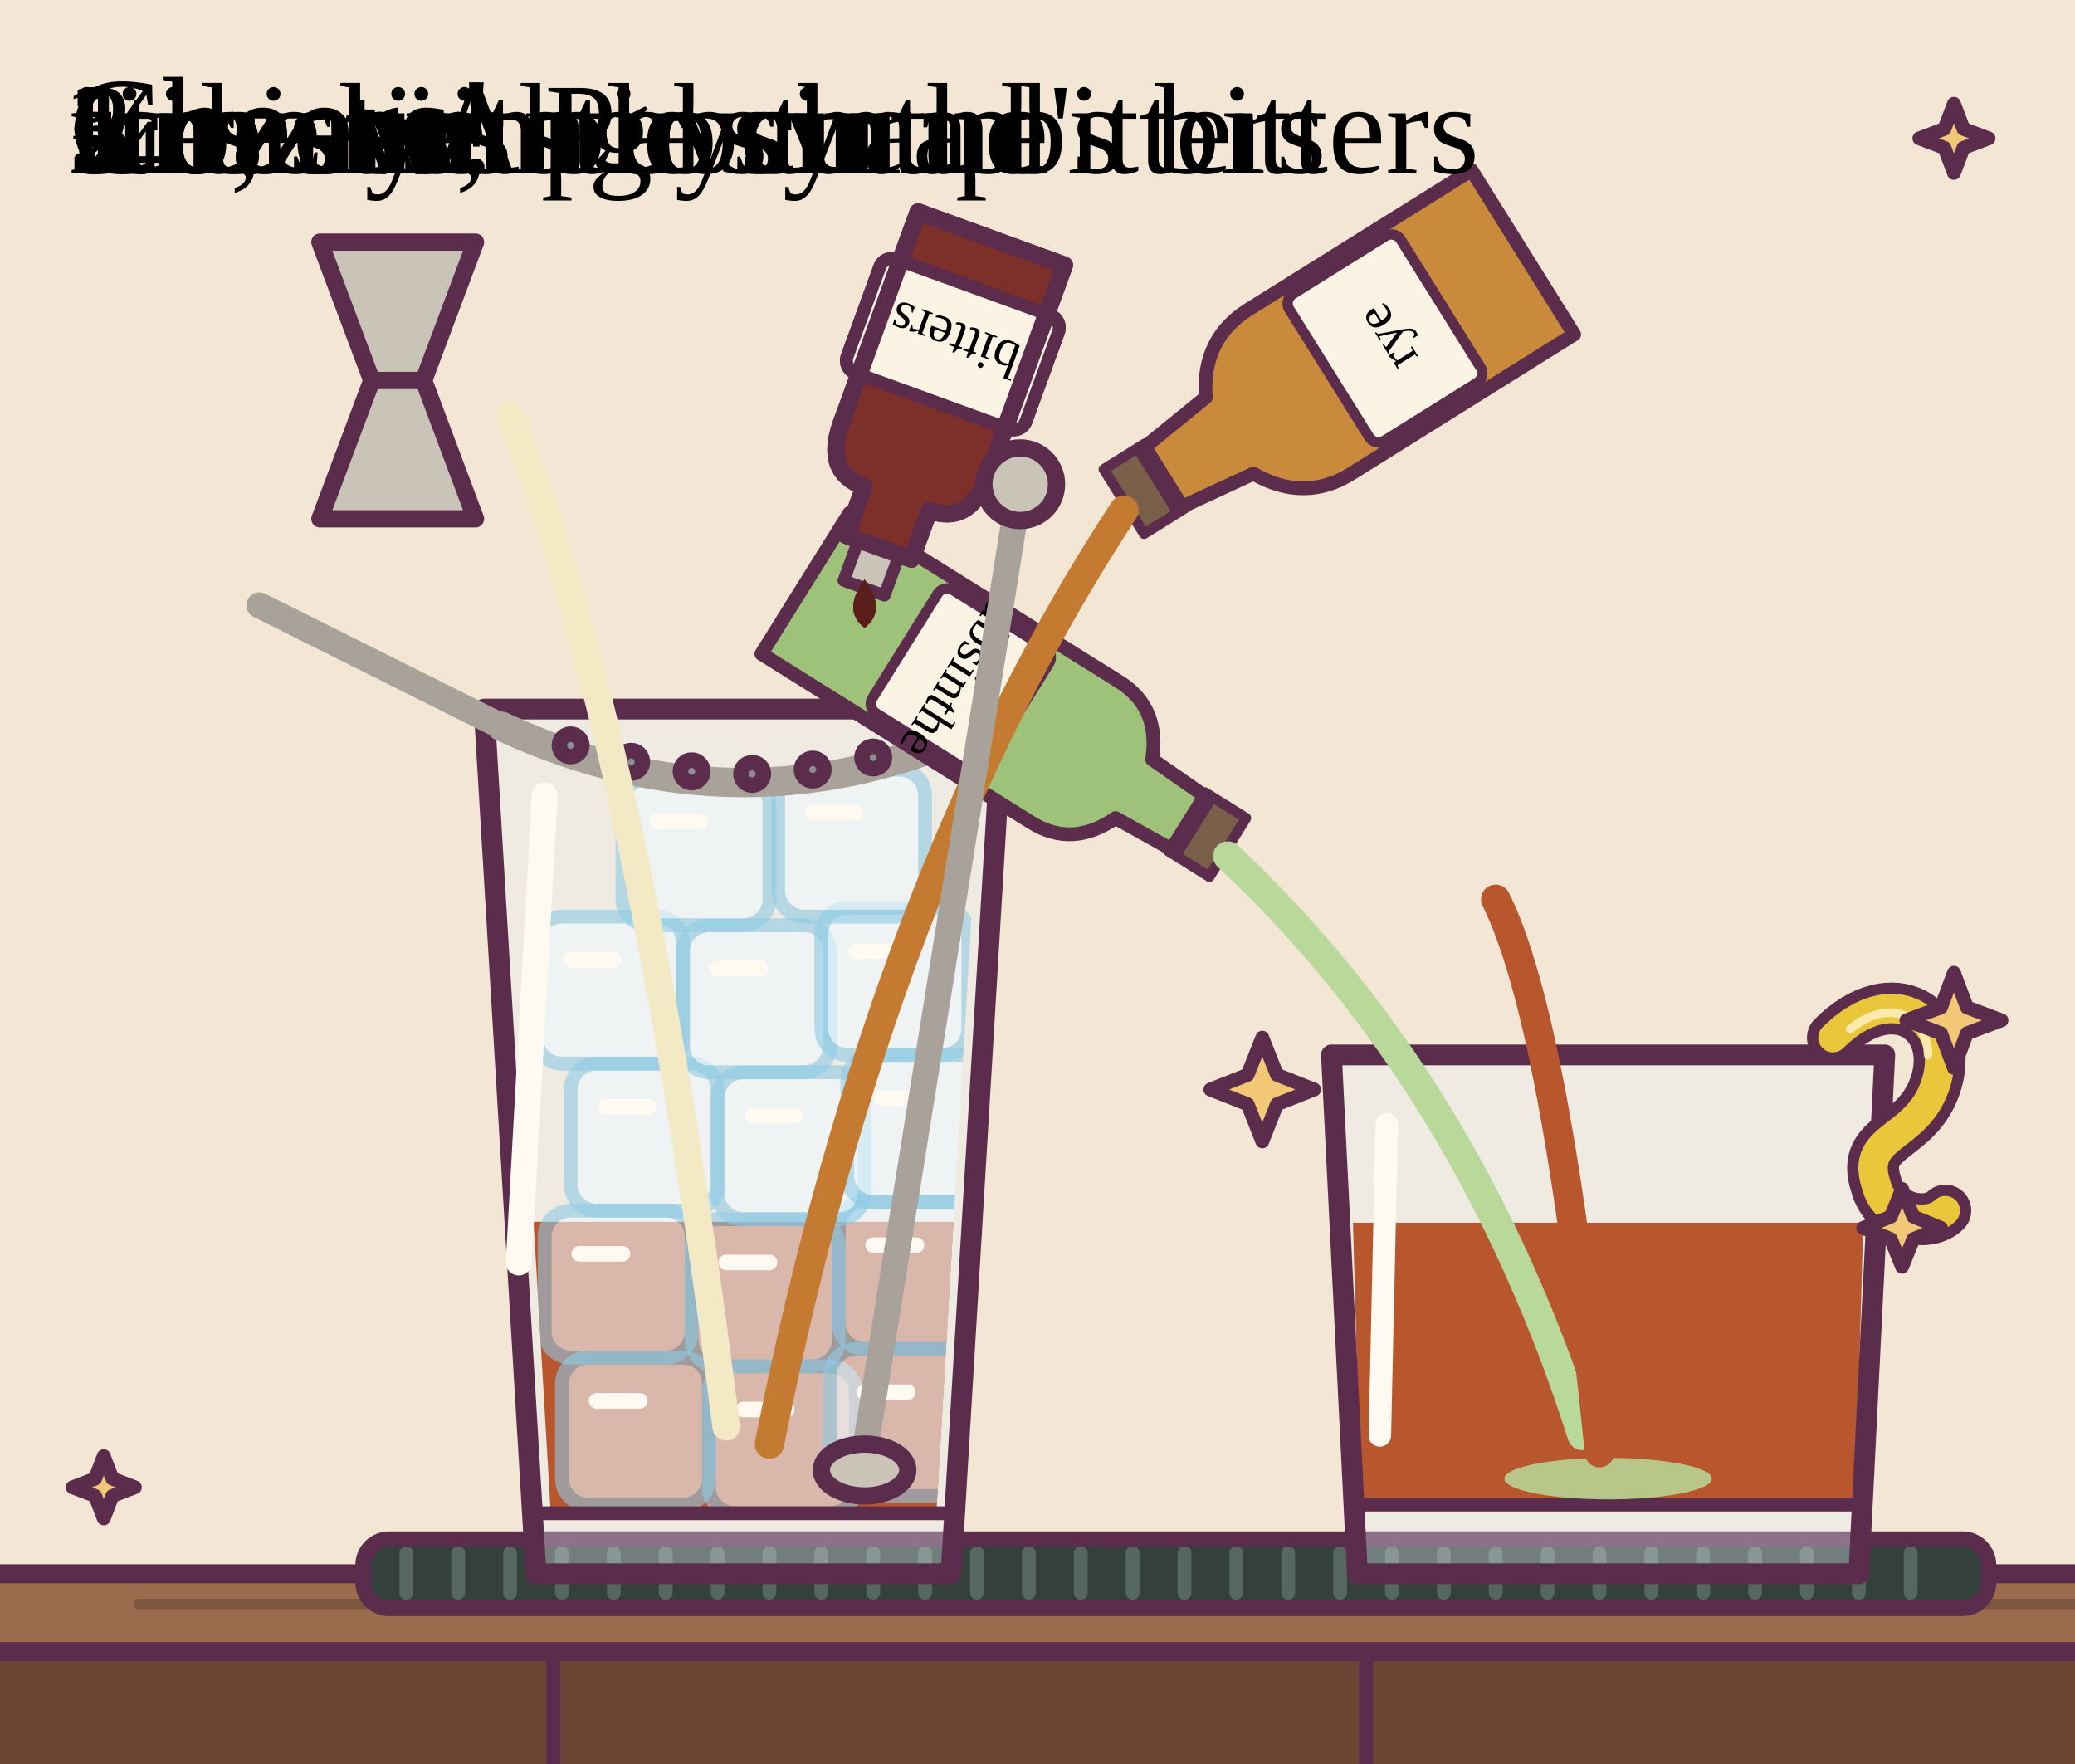
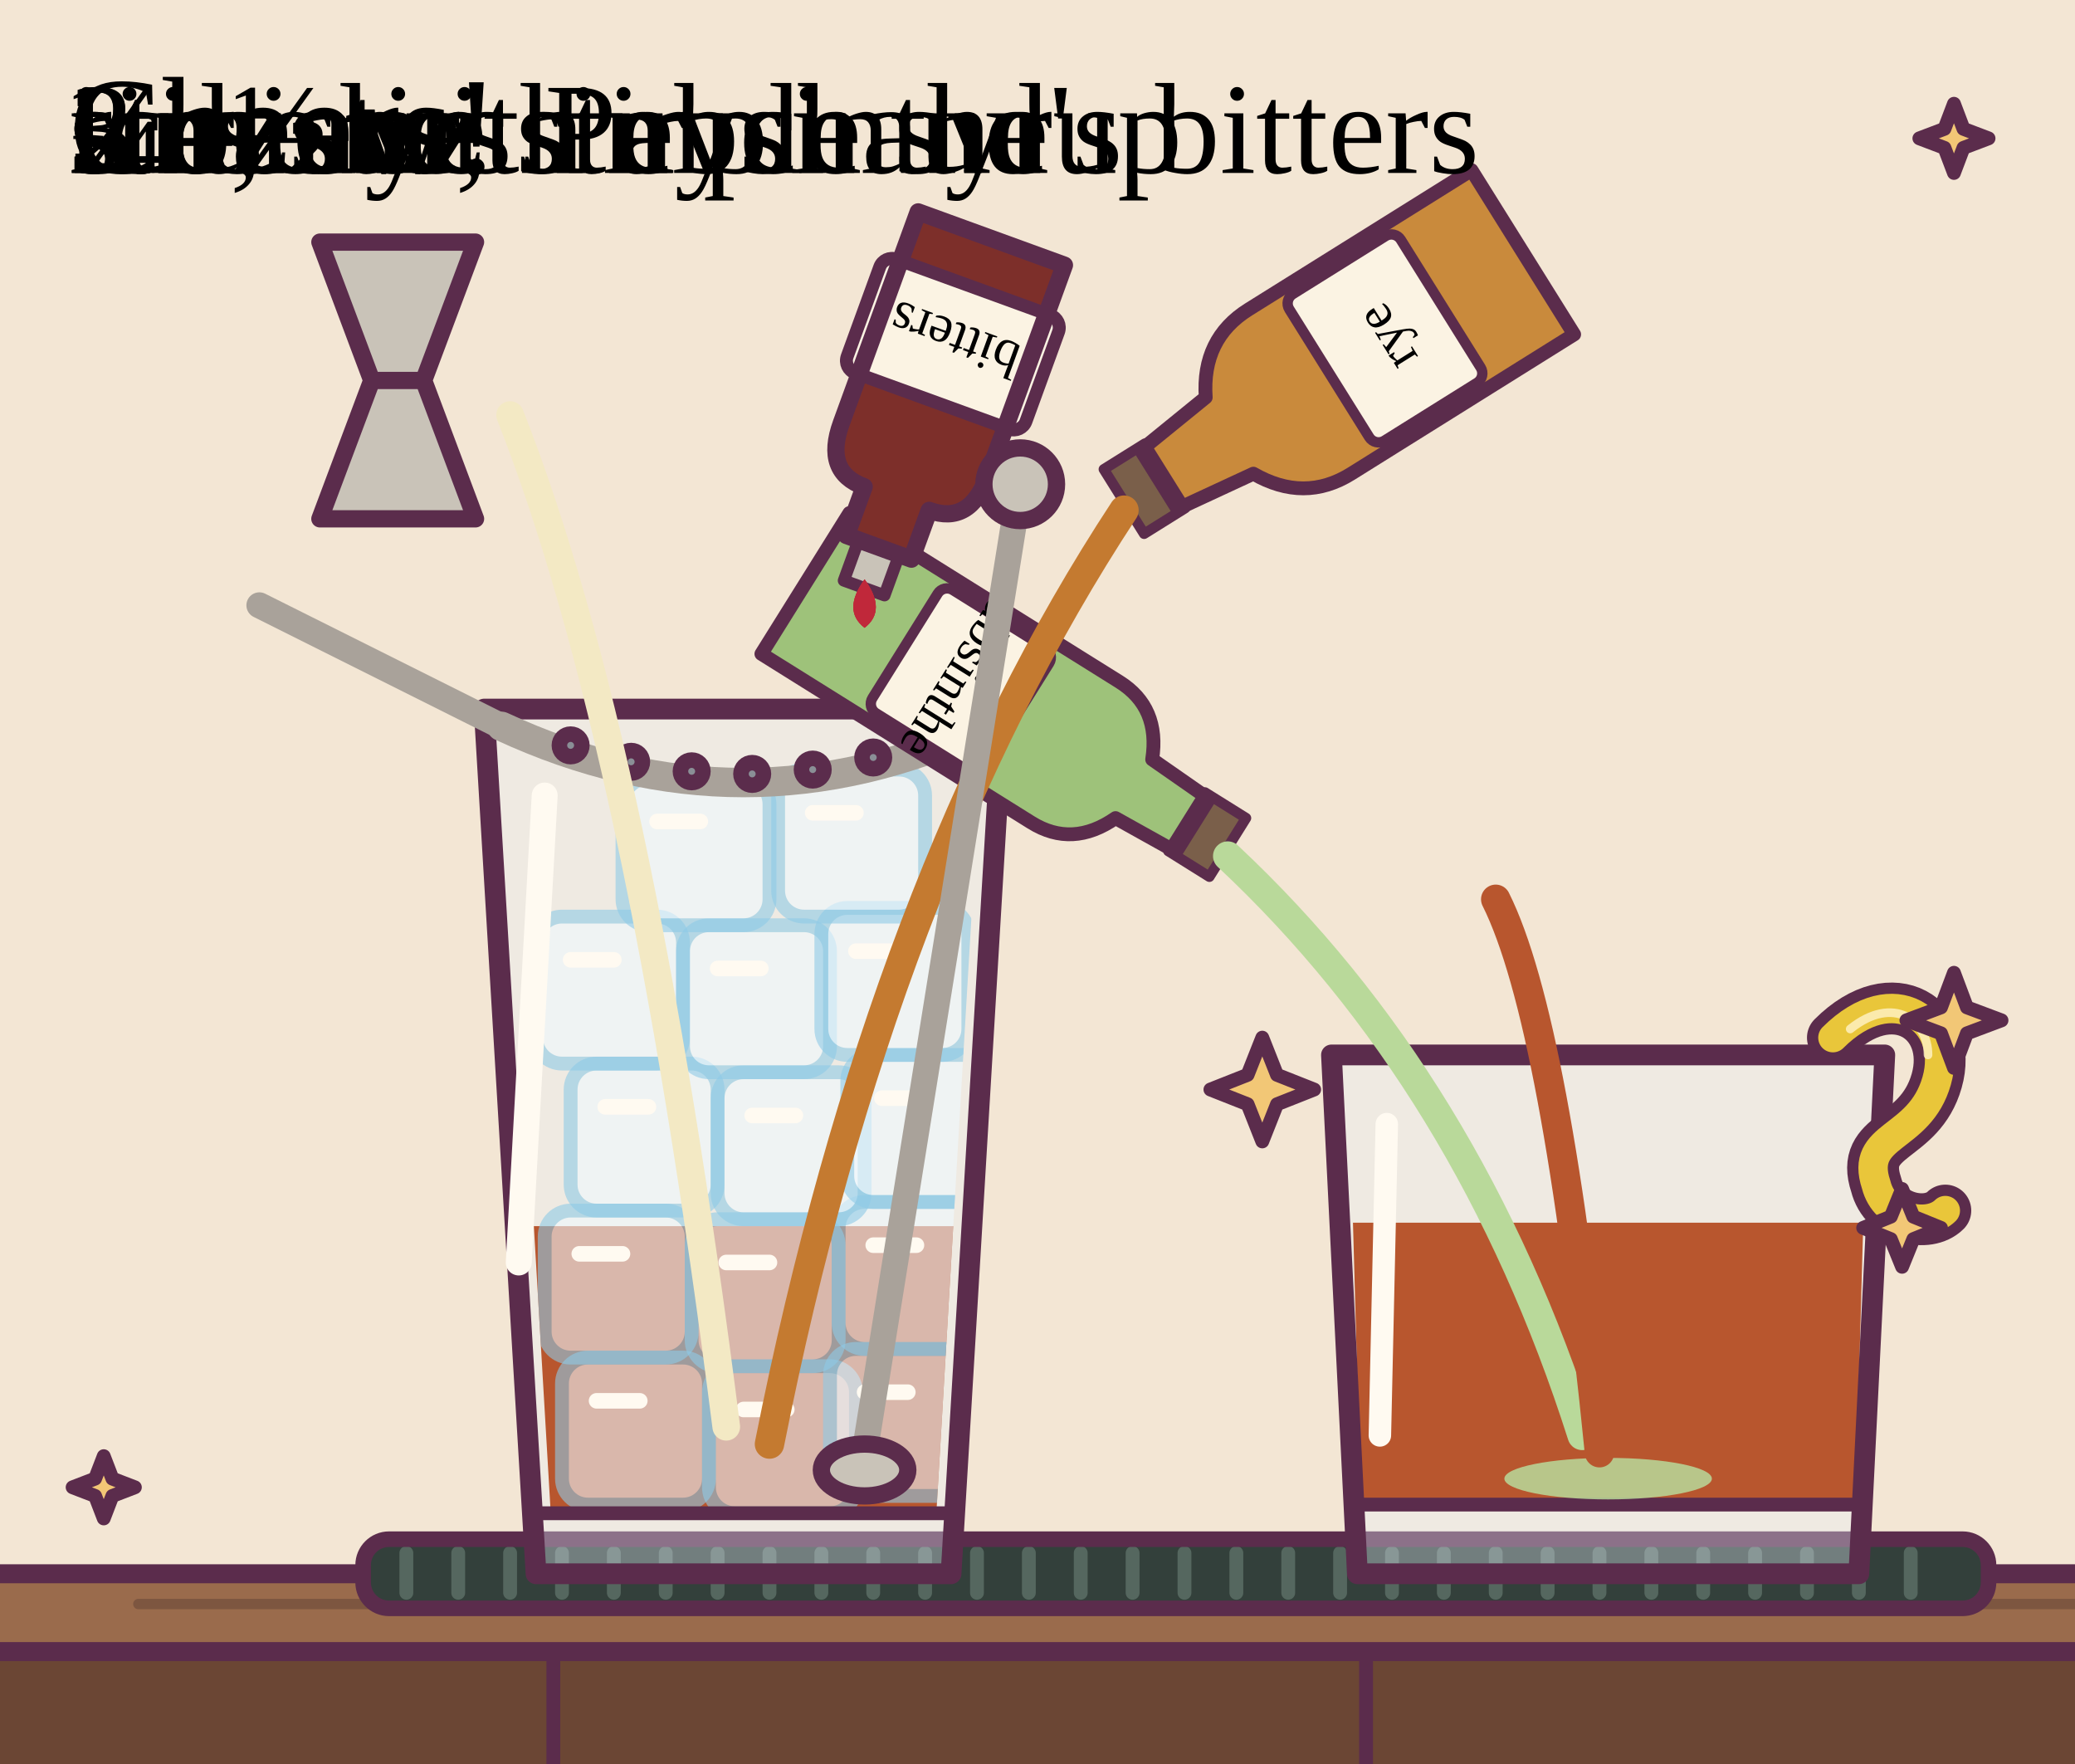
- <svg viewBox="0 0 240 204" role="img" aria-label="How to make a Sazerac, step by step: Rinse the glass. Pour a splash of absinthe into a chilled rocks glass, swirl it to coat, and pour out the rest. Combine ingredients. Add the rye, simple syrup and both bitters to a mixing glass. Stir. Fill with ice and stir until the drink is good and cold. Then, stir longer! (Seriously. You need some of that ice to melt. Water softens the alcohol-bite and brings the drink into balance. Dilution is part of the recipe.) Strain. Strain into the rinsed glass, no ice. Garnish. Twist a lemon peel over the top. Cheers!">
+ <svg viewBox="0 0 240 204" role="img" aria-label="How to make a Sazerac, step by step: Rinse the glass. Pour a splash of absinthe into a chilled rocks glass, swirl it to coat, and pour out the rest. Combine ingredients. Add the rye, simple syrup and Peychaud's bitters to a mixing glass. Stir. Fill with ice and stir until the drink is good and cold. Then, stir longer! (Seriously. You need some of that ice to melt. Water softens the alcohol-bite and brings the drink into balance. Dilution is part of the recipe.) Strain. Strain into the rinsed glass, no ice. Garnish. Twist a lemon peel over the top. Cheers!">
  <g transform="translate(-104 -14)">
    <g filter="url(#wash)">
      <rect x="0" y="0" width="400" height="236" fill="#f3e6d4" />
    </g>
    <rect x="0" y="196" width="400" height="40" fill="#6e4b39" />
    <g filter="url(#wash)">
      <rect x="0" y="196" width="400" height="9" fill="#9a6b4c" />
      <rect x="0" y="205" width="400" height="31" fill="#6b4634" />
    </g>
    <g filter="url(#crayon)" fill="none" stroke="#5b2c4c" stroke-width="2.2" stroke-linecap="round" stroke-linejoin="round">
      <path d="M0 196 H400 M0 205 H400" />
      <path d="M64 205 V236" stroke-width="1.6" />
      <path d="M168 205 V236" stroke-width="1.6" />
      <path d="M262 205 V236" stroke-width="1.6" />
      <path d="M352 205 V236" stroke-width="1.6" />
      <path d="M22 199.5 h38" stroke="#7d5640" stroke-width="1.2" />
      <path d="M120 199.5 h54" stroke="#7d5640" stroke-width="1.2" />
      <path d="M230 199.5 h30" stroke="#7d5640" stroke-width="1.2" />
      <path d="M300 199.5 h46" stroke="#7d5640" stroke-width="1.2" />
    </g>
    <rect x="146" y="192" width="188" height="8" rx="3" fill="#33403b" />
    <path d="M151 193.6 v4.6" stroke="#55675f" stroke-width="1.6" stroke-linecap="round" />
    <path d="M157 193.6 v4.6" stroke="#55675f" stroke-width="1.6" stroke-linecap="round" />
    <path d="M163 193.6 v4.6" stroke="#55675f" stroke-width="1.6" stroke-linecap="round" />
    <path d="M169 193.6 v4.6" stroke="#55675f" stroke-width="1.6" stroke-linecap="round" />
    <path d="M175 193.6 v4.6" stroke="#55675f" stroke-width="1.6" stroke-linecap="round" />
    <path d="M181 193.6 v4.6" stroke="#55675f" stroke-width="1.6" stroke-linecap="round" />
    <path d="M187 193.6 v4.6" stroke="#55675f" stroke-width="1.6" stroke-linecap="round" />
    <path d="M193 193.6 v4.6" stroke="#55675f" stroke-width="1.6" stroke-linecap="round" />
    <path d="M199 193.6 v4.6" stroke="#55675f" stroke-width="1.6" stroke-linecap="round" />
    <path d="M205 193.6 v4.6" stroke="#55675f" stroke-width="1.6" stroke-linecap="round" />
    <path d="M211 193.6 v4.6" stroke="#55675f" stroke-width="1.6" stroke-linecap="round" />
    <path d="M217 193.6 v4.6" stroke="#55675f" stroke-width="1.6" stroke-linecap="round" />
    <path d="M223 193.6 v4.6" stroke="#55675f" stroke-width="1.6" stroke-linecap="round" />
    <path d="M229 193.6 v4.6" stroke="#55675f" stroke-width="1.6" stroke-linecap="round" />
    <path d="M235 193.6 v4.6" stroke="#55675f" stroke-width="1.6" stroke-linecap="round" />
    <path d="M241 193.6 v4.6" stroke="#55675f" stroke-width="1.6" stroke-linecap="round" />
    <path d="M247 193.6 v4.6" stroke="#55675f" stroke-width="1.6" stroke-linecap="round" />
    <path d="M253 193.6 v4.6" stroke="#55675f" stroke-width="1.6" stroke-linecap="round" />
    <path d="M259 193.6 v4.6" stroke="#55675f" stroke-width="1.6" stroke-linecap="round" />
    <path d="M265 193.6 v4.6" stroke="#55675f" stroke-width="1.6" stroke-linecap="round" />
    <path d="M271 193.6 v4.6" stroke="#55675f" stroke-width="1.6" stroke-linecap="round" />
    <path d="M277 193.6 v4.6" stroke="#55675f" stroke-width="1.6" stroke-linecap="round" />
    <path d="M283 193.6 v4.6" stroke="#55675f" stroke-width="1.6" stroke-linecap="round" />
    <path d="M289 193.6 v4.6" stroke="#55675f" stroke-width="1.6" stroke-linecap="round" />
    <path d="M295 193.6 v4.6" stroke="#55675f" stroke-width="1.6" stroke-linecap="round" />
    <path d="M301 193.6 v4.6" stroke="#55675f" stroke-width="1.6" stroke-linecap="round" />
    <path d="M307 193.6 v4.6" stroke="#55675f" stroke-width="1.6" stroke-linecap="round" />
    <path d="M313 193.6 v4.6" stroke="#55675f" stroke-width="1.6" stroke-linecap="round" />
    <path d="M319 193.6 v4.6" stroke="#55675f" stroke-width="1.6" stroke-linecap="round" />
    <path d="M325 193.6 v4.6" stroke="#55675f" stroke-width="1.6" stroke-linecap="round" />
    <g filter="url(#crayon)" fill="none" stroke="#5b2c4c" stroke-width="2.6" stroke-linecap="round" stroke-linejoin="round">
      <rect x="146" y="192" width="188" height="8" rx="3" stroke-width="1.8" />
    </g>
    <g class="twinkle d2" style="transform-origin:330px 30px">
      <path d="M330 26 L331.1 28.9 L334 30 L331.1 31.1 L330 34 L328.9 31.1 L326 30 L328.9 28.9Z" fill="#f2c776" stroke="#5b2c4c" stroke-width="1.6" stroke-linejoin="round" />
    </g>
    <g class="twinkle d3" style="transform-origin:116px 186px">
      <path d="M116 182.4 L117 185 L119.6 186 L117 187 L116 189.6 L115 187 L112.4 186 L115 185Z" fill="#f2c776" stroke="#5b2c4c" stroke-width="1.6" stroke-linejoin="round" />
    </g>
-     <g class="mix26">
-       <g class="tip25" style="transform-origin:220px 96px">
-         <g class="shk24" style="transform-origin:190px 116px">
+     <g class="mix25">
+       <g class="tip24" style="transform-origin:220px 96px">
+         <g class="shk23" style="transform-origin:190px 116px">
          <g filter="url(#wash)">
            <path d="M160 96 L220 96 L214 196 L166 196Z" fill="#e7f1fb" opacity=".35" />
          </g>
          <clipPath id="sazerac-mx">
            <path d="M162.4 99 L217.6 99 L212.3 189 L167.7 189Z" />
          </clipPath>
          <g clip-path="url(#sazerac-mx)">
            <g filter="url(#wash)">
              <g class="ml4" style="transform-origin:190px 190px">
                <rect x="158" y="169.5" width="64" height="20.5" fill="#c47a30" />
              </g>
              <g class="ml5" style="transform-origin:190px 170px">
-                 <rect x="158" y="167" width="64" height="3" fill="#f3e9c4" />
+                 <rect x="158" y="165.8" width="64" height="4.2" fill="#f3e9c4" />
              </g>
-               <g class="ml6" style="transform-origin:190px 167.5px">
-                 <rect x="158" y="165.4" width="64" height="2.1" fill="#c0283a" />
+               <g class="ml6" style="transform-origin:190px 166.2px">
+                 <rect x="158" y="164.2" width="64" height="2.1" fill="#c0283a" />
              </g>
-               <g class="ml7" style="transform-origin:190px 165.9px">
-                 <rect x="158" y="163.8" width="64" height="2.1" fill="#5a1f1a" />
+               <g class="mixed7" style="transform-origin:190px 190px">
+                 <rect x="158" y="155.8" width="64" height="34.2" fill="#b8562e" />
              </g>
-               <g class="mixed8" style="transform-origin:190px 190px">
-                 <rect x="158" y="155.3" width="64" height="34.7" fill="#b8562e" />
-               </g>
-             </g>
-             <g class="mice9" style="transform-origin:177.5px 179.5px">
+             </g>
+             <g class="mice8" style="transform-origin:177.5px 179.5px">
              <rect x="169" y="171" width="17" height="17" rx="3" fill="#eef8ff" opacity=".6" stroke="#8ecae6" stroke-width="1.6" />
              <path d="M173 176 h5" stroke="#fffaf1" stroke-width="1.8" stroke-linecap="round" />
            </g>
-             <g class="mice10" style="transform-origin:194.5px 180.5px">
+             <g class="mice9" style="transform-origin:194.5px 180.5px">
              <rect x="186" y="172" width="17" height="17" rx="3" fill="#eef8ff" opacity=".6" stroke="#8ecae6" stroke-width="1.6" />
              <path d="M190 177 h5" stroke="#fffaf1" stroke-width="1.8" stroke-linecap="round" />
            </g>
-             <g class="mice11" style="transform-origin:208.5px 178.5px">
+             <g class="mice10" style="transform-origin:208.5px 178.5px">
              <rect x="200" y="170" width="17" height="17" rx="3" fill="#eef8ff" opacity=".6" stroke="#8ecae6" stroke-width="1.6" />
              <path d="M204 175 h5" stroke="#fffaf1" stroke-width="1.8" stroke-linecap="round" />
            </g>
-             <g class="mice12" style="transform-origin:175.5px 162.5px">
+             <g class="mice11" style="transform-origin:175.5px 162.5px">
              <rect x="167" y="154" width="17" height="17" rx="3" fill="#eef8ff" opacity=".6" stroke="#8ecae6" stroke-width="1.6" />
              <path d="M171 159 h5" stroke="#fffaf1" stroke-width="1.8" stroke-linecap="round" />
            </g>
-             <g class="mice13" style="transform-origin:192.5px 163.5px">
+             <g class="mice12" style="transform-origin:192.5px 163.5px">
              <rect x="184" y="155" width="17" height="17" rx="3" fill="#eef8ff" opacity=".6" stroke="#8ecae6" stroke-width="1.6" />
              <path d="M188 160 h5" stroke="#fffaf1" stroke-width="1.8" stroke-linecap="round" />
            </g>
-             <g class="mice14" style="transform-origin:209.5px 161.5px">
+             <g class="mice13" style="transform-origin:209.5px 161.5px">
              <rect x="201" y="153" width="17" height="17" rx="3" fill="#eef8ff" opacity=".6" stroke="#8ecae6" stroke-width="1.6" />
              <path d="M205 158 h5" stroke="#fffaf1" stroke-width="1.8" stroke-linecap="round" />
            </g>
-             <g class="mice15" style="transform-origin:178.5px 145.5px">
+             <g class="mice14" style="transform-origin:178.5px 145.5px">
              <rect x="170" y="137" width="17" height="17" rx="3" fill="#eef8ff" opacity=".6" stroke="#8ecae6" stroke-width="1.6" />
              <path d="M174 142 h5" stroke="#fffaf1" stroke-width="1.8" stroke-linecap="round" />
            </g>
-             <g class="mice16" style="transform-origin:195.5px 146.5px">
+             <g class="mice15" style="transform-origin:195.5px 146.5px">
              <rect x="187" y="138" width="17" height="17" rx="3" fill="#eef8ff" opacity=".6" stroke="#8ecae6" stroke-width="1.6" />
              <path d="M191 143 h5" stroke="#fffaf1" stroke-width="1.8" stroke-linecap="round" />
            </g>
-             <g class="mice17" style="transform-origin:210.5px 144.5px">
+             <g class="mice16" style="transform-origin:210.5px 144.5px">
              <rect x="202" y="136" width="17" height="17" rx="3" fill="#eef8ff" opacity=".6" stroke="#8ecae6" stroke-width="1.6" />
              <path d="M206 141 h5" stroke="#fffaf1" stroke-width="1.8" stroke-linecap="round" />
            </g>
-             <g class="mice18" style="transform-origin:174.5px 128.5px">
+             <g class="mice17" style="transform-origin:174.5px 128.5px">
              <rect x="166" y="120" width="17" height="17" rx="3" fill="#eef8ff" opacity=".6" stroke="#8ecae6" stroke-width="1.6" />
              <path d="M170 125 h5" stroke="#fffaf1" stroke-width="1.8" stroke-linecap="round" />
            </g>
-             <g class="mice19" style="transform-origin:191.5px 129.5px">
+             <g class="mice18" style="transform-origin:191.5px 129.5px">
              <rect x="183" y="121" width="17" height="17" rx="3" fill="#eef8ff" opacity=".6" stroke="#8ecae6" stroke-width="1.6" />
              <path d="M187 126 h5" stroke="#fffaf1" stroke-width="1.8" stroke-linecap="round" />
            </g>
-             <g class="mice20" style="transform-origin:207.5px 127.5px">
+             <g class="mice19" style="transform-origin:207.5px 127.5px">
              <rect x="199" y="119" width="17" height="17" rx="3" fill="#eef8ff" opacity=".6" stroke="#8ecae6" stroke-width="1.6" />
              <path d="M203 124 h5" stroke="#fffaf1" stroke-width="1.8" stroke-linecap="round" />
            </g>
-             <g class="mice21" style="transform-origin:184.5px 112.5px">
+             <g class="mice20" style="transform-origin:184.5px 112.5px">
              <rect x="176" y="104" width="17" height="17" rx="3" fill="#eef8ff" opacity=".6" stroke="#8ecae6" stroke-width="1.6" />
              <path d="M180 109 h5" stroke="#fffaf1" stroke-width="1.8" stroke-linecap="round" />
            </g>
-             <g class="mice22" style="transform-origin:202.5px 111.5px">
+             <g class="mice21" style="transform-origin:202.5px 111.5px">
              <rect x="194" y="103" width="17" height="17" rx="3" fill="#eef8ff" opacity=".6" stroke="#8ecae6" stroke-width="1.6" />
              <path d="M198 108 h5" stroke="#fffaf1" stroke-width="1.8" stroke-linecap="round" />
            </g>
          </g>
          <g filter="url(#crayon)" fill="none" stroke="#5b2c4c" stroke-width="2.6" stroke-linecap="round" stroke-linejoin="round">
            <path d="M160 96 L220 96 L214 196 L166 196Z" stroke-width="2.4" />
            <path d="M166 189 H214" stroke-width="1.6" />
            <path d="M167 106 L164 160" stroke="#fffaf1" stroke-width="3" />
          </g>
-           <g class="strainer23">
+           <g class="strainer22">
            <g filter="url(#crayon)" fill="none" stroke="#5b2c4c" stroke-width="2.6" stroke-linecap="round" stroke-linejoin="round">
              <path d="M162 98 Q190 111 218 98" stroke="#a9a29a" stroke-width="3.4" />
              <path d="M162 98 L134 84" stroke="#a9a29a" stroke-width="3" />
              <circle cx="170" cy="100.2" r=".9" fill="#8a8f96" />
              <circle cx="177" cy="102.1" r=".9" fill="#8a8f96" />
              <circle cx="184" cy="103.2" r=".9" fill="#8a8f96" />
              <circle cx="191" cy="103.5" r=".9" fill="#8a8f96" />
              <circle cx="198" cy="103" r=".9" fill="#8a8f96" />
              <circle cx="205" cy="101.6" r=".9" fill="#8a8f96" />
              <circle cx="212" cy="99.5" r=".9" fill="#8a8f96" />
            </g>
          </g>
        </g>
      </g>
    </g>
    <g transform="translate(290 196) scale(1)">
      <g filter="url(#wash)">
        <path d="M-32 -60 L32 -60 L29 0 L-29 0Z" fill="#e7f1fb" opacity=".35" />
      </g>
      <g class="gc2">
        <clipPath id="sazerac-gl">
          <path d="M-30 -58 L30 -58 L28.6 -8 L-28.6 -8Z" />
        </clipPath>
        <g clip-path="url(#sazerac-gl)">
          <g filter="url(#wash)">
            <g class="band1" style="transform-origin:0px -6.5px">
              <rect x="-40" y="-40.6" width="80" height="34.1" fill="#b8562e" />
            </g>
          </g>
          <g filter="url(#wash)" />
        </g>
      </g>
      <g filter="url(#crayon)" fill="none" stroke="#5b2c4c" stroke-width="2.6" stroke-linecap="round" stroke-linejoin="round">
        <path d="M-32 -60 L32 -60 L29 0 L-29 0Z" stroke-width="2.4" />
        <path d="M-28.6 -8 H28.6" stroke-width="1.6" />
        <path d="M-25.6 -52 L-26.4 -16" stroke="#fffaf1" stroke-width="2.6" />
      </g>
      <g class="garn3">
        <g transform="translate(29 -60)">
          <g filter="url(#crayon)" fill="none" stroke="#5b2c4c" stroke-width="2.6" stroke-linecap="round" stroke-linejoin="round">
            <path d="M-3 -2 C4 -9 11 -4 9 3 C7 10 0 9 2 15 C3 19 8 20 10 18" stroke-width="6" />
          </g>
          <path d="M-3 -2 C4 -9 11 -4 9 3 C7 10 0 9 2 15 C3 19 8 20 10 18" fill="none" stroke="#e9c63a" stroke-width="3.4" stroke-linecap="round" />
          <path d="M-1 -3 C4 -7 8 -4 8 0" fill="none" stroke="#fff3c8" stroke-width="1" stroke-linecap="round" opacity=".8" />
        </g>
      </g>
    </g>
-     <g class="btl27" style="transform-origin:246px 112px">
+     <g class="btl26" style="transform-origin:246px 112px">
      <g transform="translate(246 112) rotate(122)">
        <g transform="translate(0 57.6) scale(0.8)">
          <g filter="url(#wash)">
            <path d="M-12 0 L-12 -46 Q-12 -53 -5 -56 L-4.5 -66 L4.5 -66 L5 -56 Q12 -53 12 -46 L12 0Z" fill="#9ec27a" />
            <rect x="-10.5" y="-36" width="21" height="19" rx="1.6" fill="#fbf3e3" />
            <path d="M-5 -72 h10 v7 h-10Z" fill="#7a5f4a" />
          </g>
          <g filter="url(#crayon)" fill="none" stroke="#5b2c4c" stroke-width="2.6" stroke-linecap="round" stroke-linejoin="round">
            <path d="M-12 0 L-12 -46 Q-12 -53 -5 -56 L-4.5 -66 L4.5 -66 L5 -56 Q12 -53 12 -46 L12 0Z" stroke-width="2" />
            <rect x="-10.5" y="-36" width="21" height="19" rx="1.6" stroke-width="1.5" />
            <path d="M-5 -72 h10 v7 h-10Z" stroke-width="1.5" />
          </g>
          <text class="letter" x="0" y="-23.8" font-size="7.6" text-anchor="middle" textLength="18" lengthAdjust="spacingAndGlyphs">absinthe</text>
        </g>
      </g>
    </g>
-     <g filter="url(#crayon)" fill="none" stroke="#5b2c4c" stroke-width="2.6" stroke-linecap="round" stroke-linejoin="round" class="pour28">
+     <g filter="url(#crayon)" fill="none" stroke="#5b2c4c" stroke-width="2.6" stroke-linecap="round" stroke-linejoin="round" class="pour27">
      <path d="M246 113 Q274 139.2 287 180" stroke="#b9d99a" stroke-width="3.4" />
    </g>
-     <g class="film29">
+     <g class="film28">
      <ellipse cx="290" cy="185" rx="12" ry="2.4" fill="#b9d99a" opacity=".85" />
    </g>
-     <g class="btl31" style="transform-origin:234px 72px">
+     <g class="btl30" style="transform-origin:234px 72px">
      <g transform="translate(234 72) rotate(-122)">
        <g transform="translate(0 54.4) scale(0.8)">
          <g filter="url(#wash)">
            <path d="M-14 0 L-14 -38 Q-14 -46 -6.5 -50 L-5 -62 L5 -62 L6.5 -50 Q14 -46 14 -38 L14 0Z" fill="#c98a3c" />
            <rect x="-12.5" y="-33" width="25" height="19" rx="1.6" fill="#fbf3e3" />
            <path d="M-5.5 -68 h11 v7 h-11Z" fill="#7a5f4a" />
          </g>
          <g filter="url(#crayon)" fill="none" stroke="#5b2c4c" stroke-width="2.6" stroke-linecap="round" stroke-linejoin="round">
            <path d="M-14 0 L-14 -38 Q-14 -46 -6.5 -50 L-5 -62 L5 -62 L6.5 -50 Q14 -46 14 -38 L14 0Z" stroke-width="2" />
            <rect x="-12.5" y="-33" width="25" height="19" rx="1.6" stroke-width="1.5" />
            <path d="M-5.5 -68 h11 v7 h-11Z" stroke-width="1.5" />
          </g>
          <text class="letter" x="0" y="-20.8" font-size="7.6" text-anchor="middle">rye</text>
        </g>
      </g>
    </g>
-     <g filter="url(#crayon)" fill="none" stroke="#5b2c4c" stroke-width="2.6" stroke-linecap="round" stroke-linejoin="round" class="pour32">
+     <g filter="url(#crayon)" fill="none" stroke="#5b2c4c" stroke-width="2.6" stroke-linecap="round" stroke-linejoin="round" class="pour31">
      <path d="M234 73 Q206 115.6 193 181" stroke="#c47a30" stroke-width="3.4" />
    </g>
-     <g class="jig34" style="transform-origin:150px 58px">
+     <g class="jig33" style="transform-origin:150px 58px">
      <g transform="translate(150 58)">
        <g filter="url(#wash)">
          <path d="M-9 -16 L9 -16 L3 0 L9 16 L-9 16 L-3 0Z" fill="#c9c3b8" />
        </g>
        <g filter="url(#crayon)" fill="none" stroke="#5b2c4c" stroke-width="2.6" stroke-linecap="round" stroke-linejoin="round">
          <path d="M-9 -16 L9 -16 L3 0 L9 16 L-9 16 L-3 0Z M-3 0 H3" stroke-width="2" />
        </g>
      </g>
    </g>
-     <g filter="url(#crayon)" fill="none" stroke="#5b2c4c" stroke-width="2.6" stroke-linecap="round" stroke-linejoin="round" class="pour35">
+     <g filter="url(#crayon)" fill="none" stroke="#5b2c4c" stroke-width="2.6" stroke-linecap="round" stroke-linejoin="round" class="pour34">
      <path d="M163 62 Q178 100 188 179" stroke="#f3e9c4" stroke-width="3.2" />
    </g>
-     <g class="dshw38">
-       <g class="dsh37" style="transform-origin:212.5px 58.5px">
+     <g class="dshw37">
+       <g class="dsh36" style="transform-origin:212.5px 58.5px">
        <g transform="translate(212.5 58.5) rotate(200)">
          <g filter="url(#wash)">
            <path d="M-9 -8 Q-9 -14 -4 -14 L-4 -20 L4 -20 L4 -14 Q9 -14 9 -8 L9 18 L-9 18Z" fill="#7d2f2a" />
            <rect x="-11" y="-2" width="22" height="14" rx="1.5" fill="#fbf3e3" />
            <rect x="-2.5" y="-25" width="5" height="5" fill="#c9c3b8" />
          </g>
          <g filter="url(#crayon)" fill="none" stroke="#5b2c4c" stroke-width="2" stroke-linecap="round" stroke-linejoin="round">
            <path d="M-9 -8 Q-9 -14 -4 -14 L-4 -20 L4 -20 L4 -14 Q9 -14 9 -8 L9 18 L-9 18Z" />
            <rect x="-11" y="-2" width="22" height="14" rx="1.5" stroke-width="1.5" />
            <rect x="-2.5" y="-25" width="5" height="5" stroke-width="1.4" />
          </g>
          <text class="letter" x="0" y="7.6" font-size="6.2" text-anchor="middle">bitters</text>
        </g>
      </g>
    </g>
+     <g class="drop38">
+       <path d="M204 81 q-2.6 3.6 0 5.6 q2.6 -2 0 -5.6Z" fill="#c0283a" />
+     </g>
    <g class="drop39">
      <path d="M204 81 q-2.6 3.6 0 5.6 q2.6 -2 0 -5.6Z" fill="#c0283a" />
    </g>
    <g class="drop40">
      <path d="M204 81 q-2.6 3.6 0 5.6 q2.6 -2 0 -5.6Z" fill="#c0283a" />
    </g>
-     <g class="drop41">
-       <path d="M204 81 q-2.6 3.6 0 5.6 q2.6 -2 0 -5.6Z" fill="#c0283a" />
-     </g>
-     <g class="dshw44">
-       <g class="dsh43" style="transform-origin:212.5px 58.5px">
-         <g transform="translate(212.5 58.5) rotate(200)">
-           <g filter="url(#wash)">
-             <path d="M-9 -8 Q-9 -14 -4 -14 L-4 -20 L4 -20 L4 -14 Q9 -14 9 -8 L9 18 L-9 18Z" fill="#7d2f2a" />
-             <rect x="-11" y="-2" width="22" height="14" rx="1.5" fill="#fbf3e3" />
-             <rect x="-2.5" y="-25" width="5" height="5" fill="#c9c3b8" />
-           </g>
-           <g filter="url(#crayon)" fill="none" stroke="#5b2c4c" stroke-width="2" stroke-linecap="round" stroke-linejoin="round">
-             <path d="M-9 -8 Q-9 -14 -4 -14 L-4 -20 L4 -20 L4 -14 Q9 -14 9 -8 L9 18 L-9 18Z" />
-             <rect x="-11" y="-2" width="22" height="14" rx="1.5" stroke-width="1.5" />
-             <rect x="-2.5" y="-25" width="5" height="5" stroke-width="1.4" />
-           </g>
-           <text class="letter" x="0" y="7.6" font-size="6.2" text-anchor="middle">bitters</text>
-         </g>
-       </g>
-     </g>
-     <g class="drop45">
-       <path d="M204 81 q-2.6 3.6 0 5.6 q2.6 -2 0 -5.6Z" fill="#5a1f1a" />
-     </g>
-     <g class="drop46">
-       <path d="M204 81 q-2.6 3.6 0 5.6 q2.6 -2 0 -5.6Z" fill="#5a1f1a" />
-     </g>
-     <g class="spnw50">
-       <g class="spn49" style="transform-origin:204px 182px">
+     <g class="spnw44">
+       <g class="spn43" style="transform-origin:204px 182px">
        <g filter="url(#crayon)" fill="none" stroke="#5b2c4c" stroke-width="2" stroke-linecap="round" stroke-linejoin="round">
          <path d="M222 70 L204 182" stroke="#a9a29a" stroke-width="3" />
          <circle cx="222" cy="70" r="4.2" fill="#c9c3b8" />
          <ellipse cx="204" cy="184" rx="5" ry="3" fill="#c9c3b8" />
        </g>
      </g>
    </g>
-     <g filter="url(#crayon)" fill="none" stroke="#5b2c4c" stroke-width="2.6" stroke-linecap="round" stroke-linejoin="round" class="pour52">
+     <g filter="url(#crayon)" fill="none" stroke="#5b2c4c" stroke-width="2.6" stroke-linecap="round" stroke-linejoin="round" class="pour46">
      <path d="M277 118 Q284 132 289 182" stroke="#b8562e" stroke-width="3.4" />
    </g>
-     <g class="cheer55">
+     <g class="cheer49">
      <g class="twinkle" style="transform-origin:250px 140px">
        <path d="M250 134 L251.7 138.3 L256 140 L251.7 141.7 L250 146 L248.3 141.7 L244 140 L248.3 138.3Z" fill="#f2c776" stroke="#5b2c4c" stroke-width="1.6" stroke-linejoin="round" />
      </g>
      <g class="twinkle d2" style="transform-origin:330px 132px">
        <path d="M330 126.5 L331.5 130.5 L335.5 132 L331.5 133.5 L330 137.5 L328.5 133.5 L324.5 132 L328.5 130.5Z" fill="#f2c776" stroke="#5b2c4c" stroke-width="1.6" stroke-linejoin="round" />
      </g>
      <g class="twinkle d3" style="transform-origin:324px 156px">
        <path d="M324 151.5 L325.3 154.7 L328.5 156 L325.3 157.3 L324 160.5 L322.7 157.3 L319.5 156 L322.7 154.7Z" fill="#f2c776" stroke="#5b2c4c" stroke-width="1.6" stroke-linejoin="round" />
      </g>
    </g>
-     <text class="letter cap30" x="112" y="34" font-size="15">rinse with absinthe</text>
-     <text class="letter cap33" x="112" y="34" font-size="15">2 oz rye</text>
-     <text class="letter cap36" x="112" y="34" font-size="15">¼ oz simple syrup</text>
-     <text class="letter cap42" x="112" y="34" font-size="15">3 dashes Peychaud's bitters</text>
-     <text class="letter cap47" x="112" y="34" font-size="15">1 dash Angostura bitters</text>
-     <text class="letter cap48" x="112" y="34" font-size="15">ice</text>
-     <text class="letter cap51" x="112" y="34" font-size="15">stir, stir, stir</text>
-     <text class="letter cap53" x="112" y="34" font-size="15">strain</text>
-     <text class="letter cap54" x="112" y="34" font-size="16">Cheers!</text>
+     <text class="letter cap29" x="112" y="34" font-size="15">rinse with absinthe</text>
+     <text class="letter cap32" x="112" y="34" font-size="15">2 oz rye</text>
+     <text class="letter cap35" x="112" y="34" font-size="15">¼–½ oz simple syrup</text>
+     <text class="letter cap41" x="112" y="34" font-size="15">3 dashes Peychaud's bitters</text>
+     <text class="letter cap42" x="112" y="34" font-size="15">ice</text>
+     <text class="letter cap45" x="112" y="34" font-size="15">stir, stir, stir</text>
+     <text class="letter cap47" x="112" y="34" font-size="15">strain</text>
+     <text class="letter cap48" x="112" y="34" font-size="16">Cheers!</text>
  </g>
</svg>
